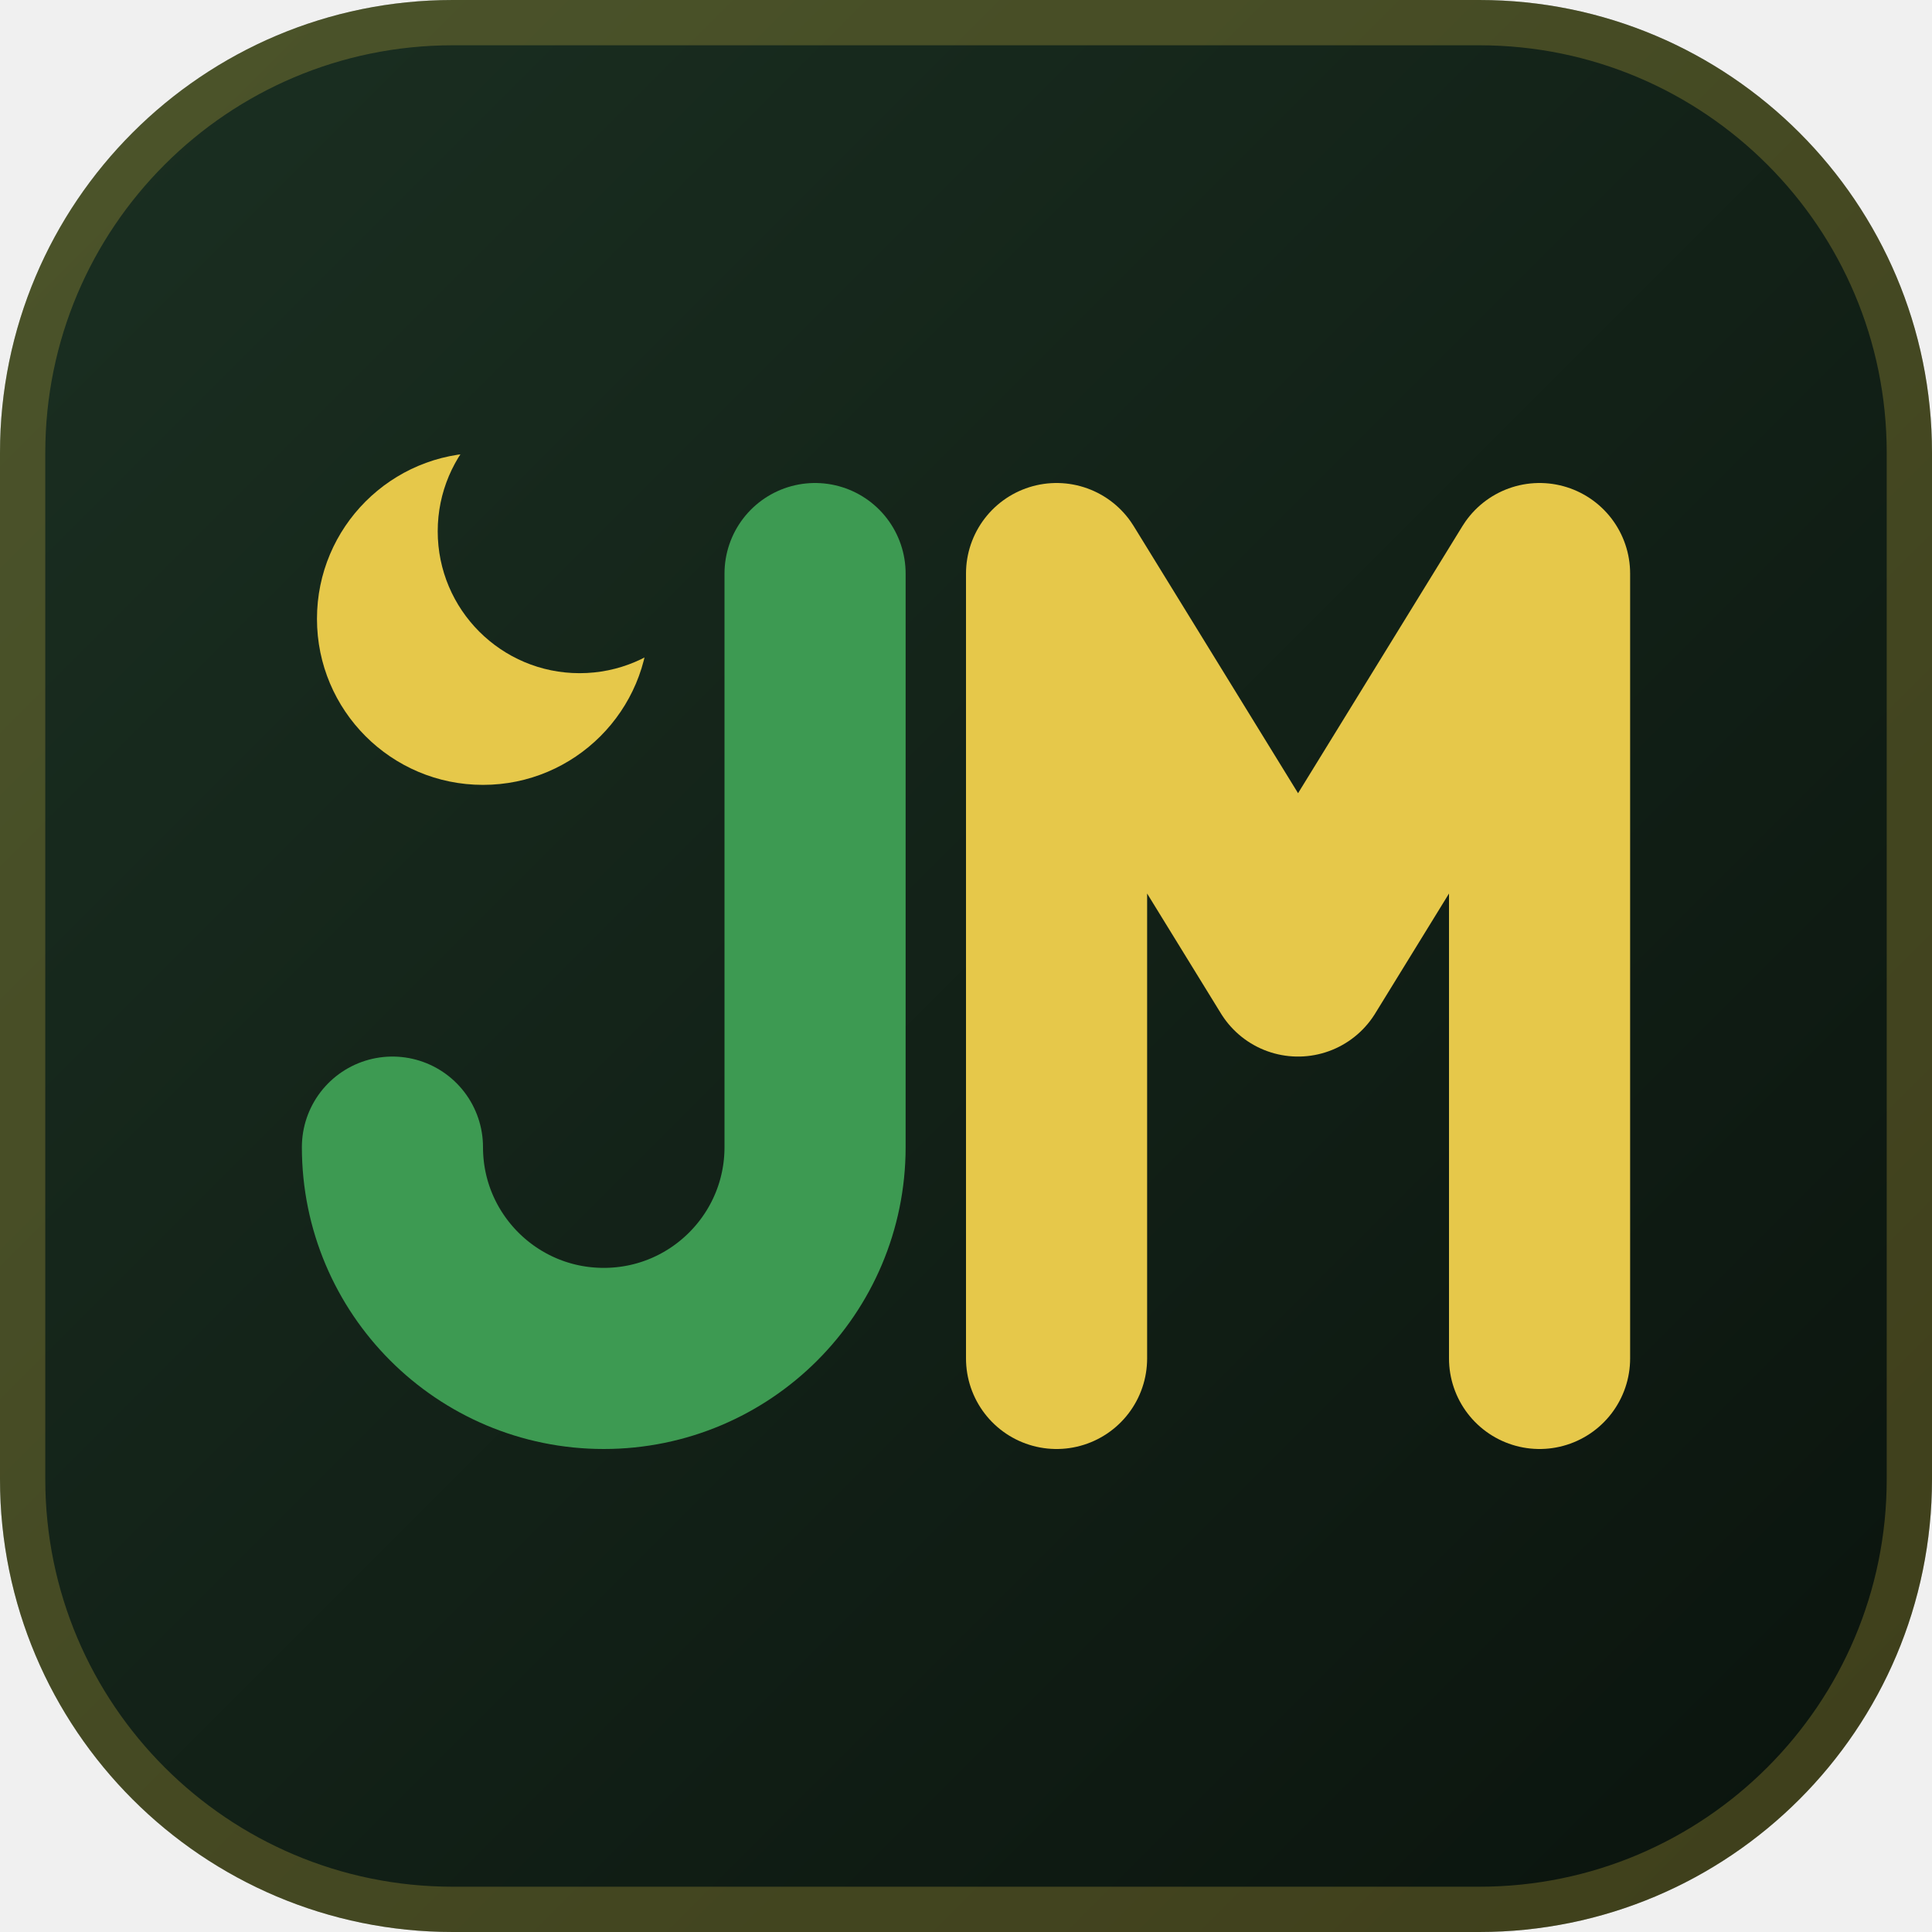
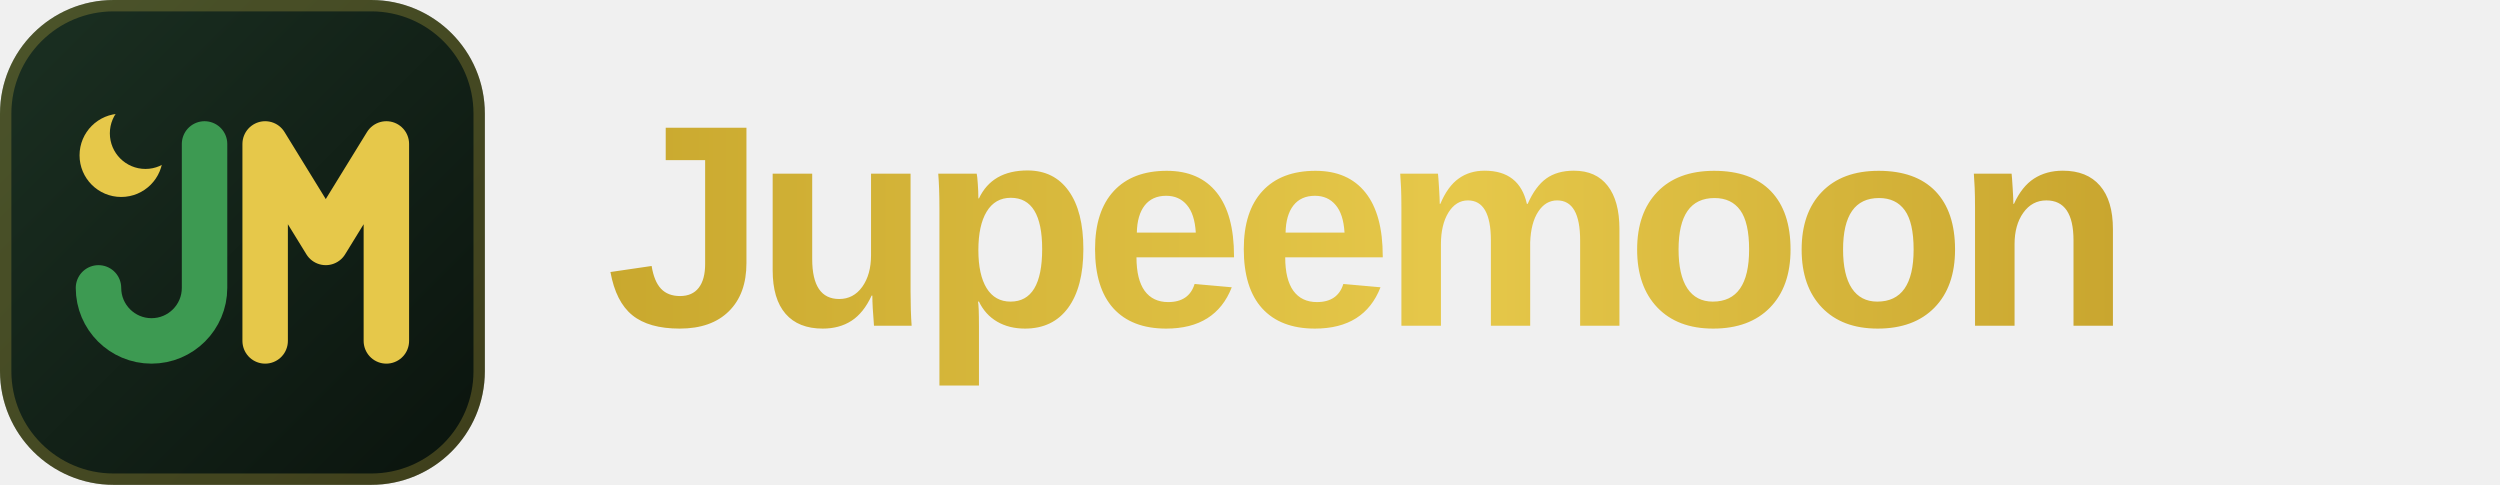
- <svg xmlns="http://www.w3.org/2000/svg" viewBox="0 0 64 64" fill="none">
+ <svg xmlns="http://www.w3.org/2000/svg" viewBox="0 0 330 64" fill="none">
  <defs>
    <linearGradient id="tile" x1="0" y1="0" x2="64" y2="64" gradientUnits="userSpaceOnUse">
      <stop stop-color="#1B3022" />
      <stop offset="1" stop-color="#0A130D" />
+     </linearGradient>
+     <linearGradient id="word" x1="80" y1="0" x2="330" y2="0" gradientUnits="userSpaceOnUse">
+       <stop stop-color="#C9A82E" />
+       <stop offset="0.45" stop-color="#E6C84A" />
+       <stop offset="1" stop-color="#B8921F" />
    </linearGradient>
    <mask id="moon">
      <rect width="64" height="64" fill="#fff" />
      <circle cx="19.2" cy="17.6" r="4.7" fill="#000" />
    </mask>
  </defs>
  <rect width="64" height="64" rx="15" fill="url(#tile)" />
  <rect x="0.75" y="0.75" width="62.5" height="62.5" rx="14.25" stroke="#E6C84A" stroke-opacity="0.24" stroke-width="1.5" />
  <circle cx="16" cy="20.5" r="5.5" fill="#E6C84A" mask="url(#moon)" />
  <g transform="translate(1 1)" stroke-width="6" stroke-linecap="round" stroke-linejoin="round">
    <path d="M26 18v19a7 7 0 0 1-14 0" stroke="#3D9A52" />
    <path d="M34 44V18l8 13 8-13v26" stroke="#E6C84A" />
  </g>
+   <text x="80" y="43" fill="url(#word)" font-family="'Bricolage Grotesque', 'Arial Black', Arial, sans-serif" font-weight="800" font-size="38" letter-spacing="-1.5">Jupeemoon</text>
</svg>
